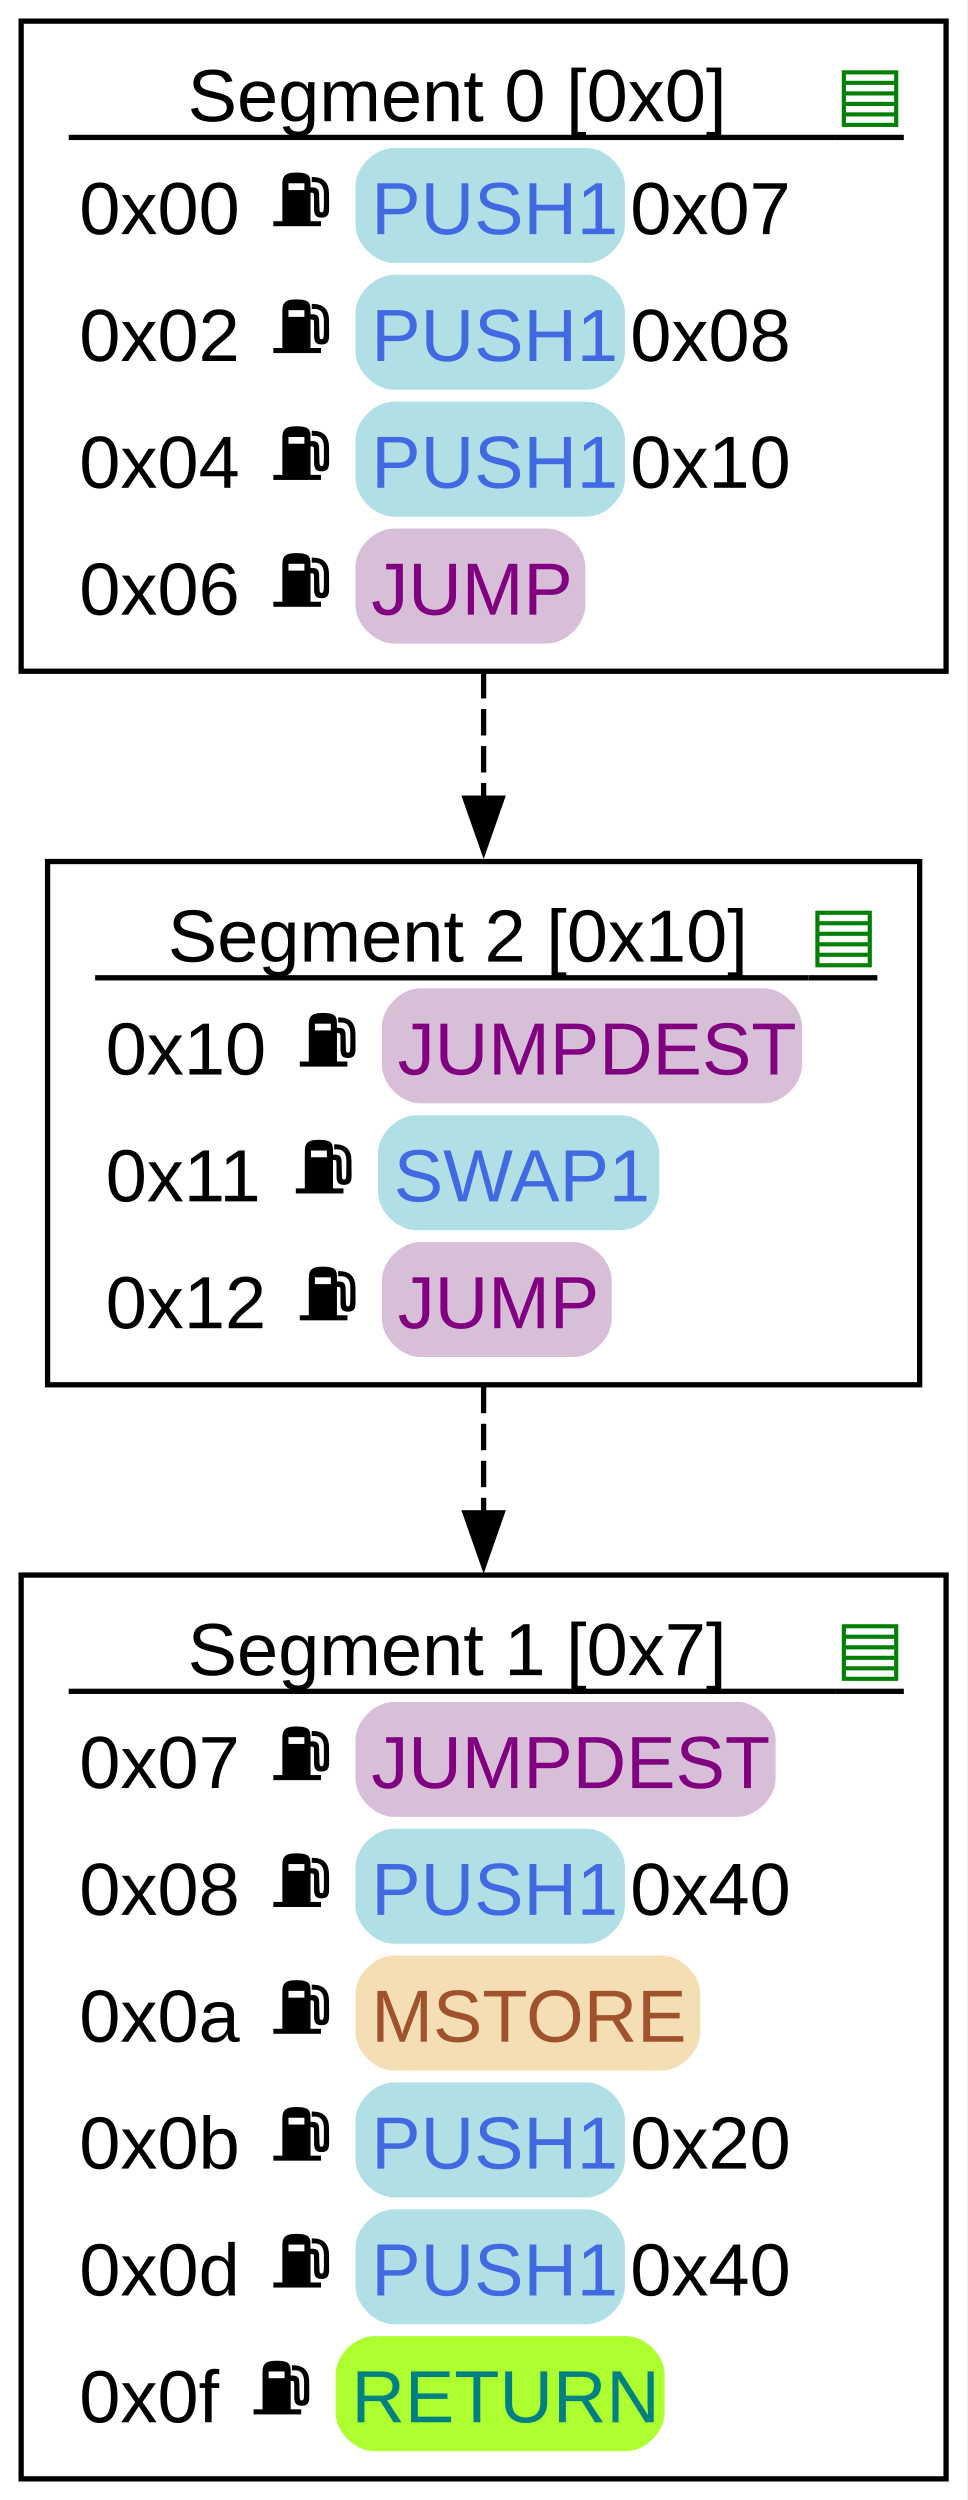
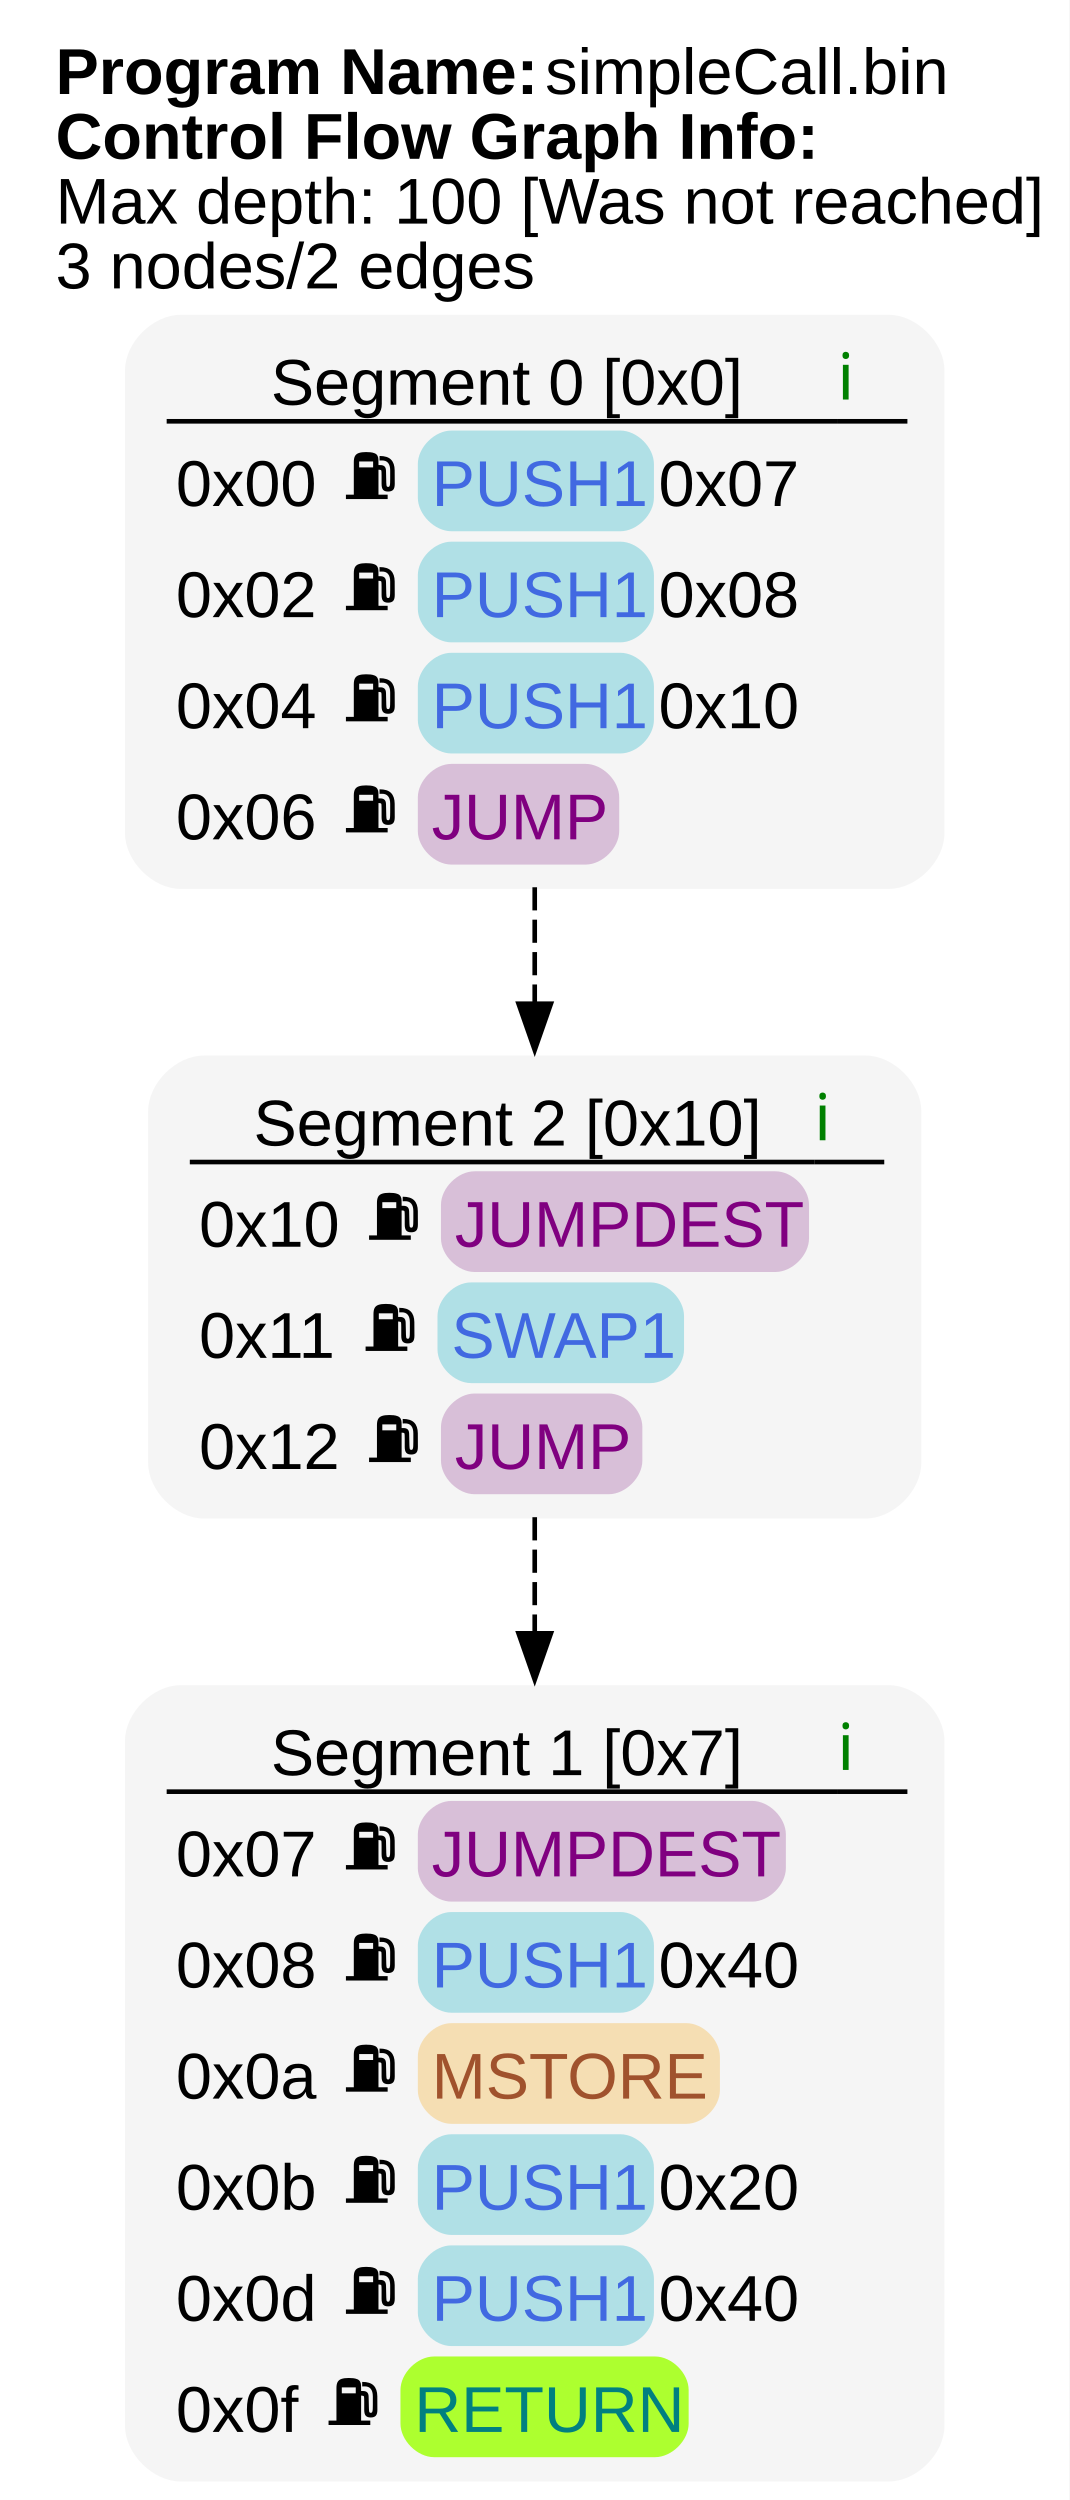
- <svg xmlns="http://www.w3.org/2000/svg" xmlns:xlink="http://www.w3.org/1999/xlink" width="183pt" height="473pt" viewBox="0.00 0.00 183.00 473.00">
-   <g id="graph0" class="graph" transform="scale(1 1) rotate(0) translate(4 469)">
-     <polygon fill="white" stroke="none" points="-4,4 -4,-469 179,-469 179,4 -4,4" />
+ <svg xmlns="http://www.w3.org/2000/svg" xmlns:xlink="http://www.w3.org/1999/xlink" width="231pt" height="540pt" viewBox="0.00 0.00 231.00 540.00">
+   <g id="graph0" class="graph" transform="scale(1 1) rotate(0) translate(4 536)">
+     <polygon fill="white" stroke="none" points="-4,4 -4,-536 227,-536 227,4 -4,4" />
+     <text text-anchor="start" x="8" y="-515.7" font-family="Arial" font-weight="bold" font-size="14.00">Program Name: </text>
+     <text text-anchor="start" x="113.75" y="-515.7" font-family="Arial" font-size="14.00"> simpleCall.bin</text>
+     <text text-anchor="start" x="8" y="-501.7" font-family="Arial" font-weight="bold" font-size="14.00">Control Flow Graph Info: </text>
+     <text text-anchor="start" x="8" y="-487.7" font-family="Arial" font-size="14.00">Max depth: 100 [Was not reached]</text>
+     <text text-anchor="start" x="8" y="-473.7" font-family="Arial" font-size="14.00">3 nodes/2 edges</text>
    <g id="node1" class="node">
-       <polygon fill="none" stroke="black" points="175,-465 0,-465 0,-342 175,-342 175,-465" />
-       <text text-anchor="start" x="31.5" y="-446.07" font-family="arial" font-size="14.00">Segment 0 [0x0]</text>
+       <path fill="whitesmoke" stroke="none" d="M188,-468C188,-468 35,-468 35,-468 29,-468 23,-462 23,-456 23,-456 23,-356 23,-356 23,-350 29,-344 35,-344 35,-344 188,-344 188,-344 194,-344 200,-350 200,-356 200,-356 200,-456 200,-456 200,-462 194,-468 188,-468" />
+       <text text-anchor="start" x="54.5" y="-448.57" font-family="arial" font-size="14.00">Segment 0 [0x0]</text>
      <g id="a_node1_0">
        <a xlink:title="Stack Size Δ: +2&#10;Stack Size on Entry ≥ 0&#10;Exit Jump target: Constant 0x10">
-           <text text-anchor="start" x="154" y="-446.7" font-family="arial" font-size="14.00" fill="green">▤</text>
-         </a>
-       </g>
-       <text text-anchor="start" x="11" y="-424.7" font-family="arial" font-size="14.00">0x00 </text>
+           <text text-anchor="start" x="176.88" y="-449.7" font-family="arial" font-size="14.00" fill="green">ℹ️</text>
+         </a>
+       </g>
+       <text text-anchor="start" x="34" y="-426.7" font-family="arial" font-size="14.00">0x00 </text>
      <g id="a_node1_1">
        <a xlink:href="https://github.com/Consensys/evm-dafny/blob/60bce44ee75978a4c97b9eab8e03424c9c233bbd/src/dafny/evm.dfy#L103" xlink:title="Gas: 3 " target="_blank">
-           <text text-anchor="start" x="47" y="-426.2" font-family="arial" font-size="14.00">⛽</text>
+           <text text-anchor="start" x="70" y="-428.2" font-family="arial" font-size="14.00">⛽</text>
        </a>
      </g>
      <g id="a_node1_2">
        <a xlink:href="https://github.com/Consensys/evm-dafny/blob/60bce44ee75978a4c97b9eab8e03424c9c233bbd/src/dafny/bytecode.dfy#L1479" xlink:title="Push 1 byte" target="_blank">
-           <path fill="powderblue" stroke="none" d="M70.5,-419.25C70.5,-419.25 107,-419.25 107,-419.25 110.62,-419.25 114.25,-422.88 114.25,-426.5 114.25,-426.5 114.25,-433.75 114.25,-433.75 114.25,-437.38 110.62,-441 107,-441 107,-441 70.5,-441 70.5,-441 66.88,-441 63.25,-437.38 63.25,-433.75 63.25,-433.75 63.25,-426.5 63.25,-426.5 63.25,-422.88 66.88,-419.25 70.5,-419.25" />
-           <text text-anchor="start" x="66.25" y="-424.7" font-family="arial" font-size="14.00" fill="royalblue">PUSH1</text>
-         </a>
-       </g>
-       <text text-anchor="start" x="115.25" y="-424.7" font-family="arial" font-size="14.00">  0x07</text>
-       <text text-anchor="start" x="11" y="-400.7" font-family="arial" font-size="14.00">0x02 </text>
+           <path fill="powderblue" stroke="none" d="M93.5,-421.25C93.5,-421.25 130,-421.25 130,-421.25 133.62,-421.25 137.25,-424.88 137.25,-428.5 137.25,-428.5 137.25,-435.75 137.25,-435.75 137.25,-439.38 133.62,-443 130,-443 130,-443 93.5,-443 93.5,-443 89.88,-443 86.25,-439.38 86.25,-435.75 86.25,-435.75 86.25,-428.5 86.25,-428.5 86.25,-424.88 89.88,-421.25 93.5,-421.25" />
+           <text text-anchor="start" x="89.25" y="-426.7" font-family="arial" font-size="14.00" fill="royalblue">PUSH1</text>
+         </a>
+       </g>
+       <text text-anchor="start" x="138.25" y="-426.7" font-family="arial" font-size="14.00">  0x07</text>
+       <text text-anchor="start" x="34" y="-402.7" font-family="arial" font-size="14.00">0x02 </text>
      <g id="a_node1_3">
        <a xlink:href="https://github.com/Consensys/evm-dafny/blob/60bce44ee75978a4c97b9eab8e03424c9c233bbd/src/dafny/evm.dfy#L103" xlink:title="Gas: 3 " target="_blank">
-           <text text-anchor="start" x="47" y="-402.2" font-family="arial" font-size="14.00">⛽</text>
+           <text text-anchor="start" x="70" y="-404.2" font-family="arial" font-size="14.00">⛽</text>
        </a>
      </g>
      <g id="a_node1_4">
        <a xlink:href="https://github.com/Consensys/evm-dafny/blob/60bce44ee75978a4c97b9eab8e03424c9c233bbd/src/dafny/bytecode.dfy#L1479" xlink:title="Push 1 byte" target="_blank">
-           <path fill="powderblue" stroke="none" d="M70.5,-395.25C70.5,-395.25 107,-395.25 107,-395.25 110.62,-395.25 114.25,-398.88 114.25,-402.5 114.25,-402.5 114.25,-409.75 114.25,-409.75 114.25,-413.38 110.62,-417 107,-417 107,-417 70.5,-417 70.5,-417 66.88,-417 63.25,-413.38 63.25,-409.75 63.25,-409.75 63.25,-402.5 63.25,-402.5 63.25,-398.88 66.88,-395.25 70.5,-395.25" />
-           <text text-anchor="start" x="66.25" y="-400.7" font-family="arial" font-size="14.00" fill="royalblue">PUSH1</text>
-         </a>
-       </g>
-       <text text-anchor="start" x="115.25" y="-400.7" font-family="arial" font-size="14.00">  0x08</text>
-       <text text-anchor="start" x="11" y="-376.7" font-family="arial" font-size="14.00">0x04 </text>
+           <path fill="powderblue" stroke="none" d="M93.5,-397.25C93.5,-397.25 130,-397.25 130,-397.25 133.62,-397.25 137.25,-400.88 137.25,-404.5 137.25,-404.5 137.25,-411.75 137.25,-411.75 137.25,-415.38 133.62,-419 130,-419 130,-419 93.5,-419 93.5,-419 89.88,-419 86.25,-415.38 86.25,-411.75 86.25,-411.75 86.25,-404.5 86.25,-404.5 86.25,-400.88 89.88,-397.25 93.5,-397.25" />
+           <text text-anchor="start" x="89.25" y="-402.7" font-family="arial" font-size="14.00" fill="royalblue">PUSH1</text>
+         </a>
+       </g>
+       <text text-anchor="start" x="138.25" y="-402.7" font-family="arial" font-size="14.00">  0x08</text>
+       <text text-anchor="start" x="34" y="-378.7" font-family="arial" font-size="14.00">0x04 </text>
      <g id="a_node1_5">
        <a xlink:href="https://github.com/Consensys/evm-dafny/blob/60bce44ee75978a4c97b9eab8e03424c9c233bbd/src/dafny/evm.dfy#L103" xlink:title="Gas: 3 " target="_blank">
-           <text text-anchor="start" x="47" y="-378.2" font-family="arial" font-size="14.00">⛽</text>
+           <text text-anchor="start" x="70" y="-380.2" font-family="arial" font-size="14.00">⛽</text>
        </a>
      </g>
      <g id="a_node1_6">
        <a xlink:href="https://github.com/Consensys/evm-dafny/blob/60bce44ee75978a4c97b9eab8e03424c9c233bbd/src/dafny/bytecode.dfy#L1479" xlink:title="Push 1 byte" target="_blank">
-           <path fill="powderblue" stroke="none" d="M70.5,-371.25C70.5,-371.25 107,-371.25 107,-371.25 110.62,-371.25 114.25,-374.88 114.25,-378.5 114.25,-378.5 114.25,-385.75 114.25,-385.75 114.25,-389.38 110.62,-393 107,-393 107,-393 70.5,-393 70.5,-393 66.88,-393 63.25,-389.38 63.25,-385.75 63.25,-385.75 63.25,-378.5 63.25,-378.5 63.25,-374.88 66.88,-371.25 70.5,-371.25" />
-           <text text-anchor="start" x="66.25" y="-376.7" font-family="arial" font-size="14.00" fill="royalblue">PUSH1</text>
-         </a>
-       </g>
-       <text text-anchor="start" x="115.25" y="-376.7" font-family="arial" font-size="14.00">  0x10</text>
-       <text text-anchor="start" x="11" y="-352.7" font-family="arial" font-size="14.00">0x06 </text>
+           <path fill="powderblue" stroke="none" d="M93.5,-373.25C93.5,-373.25 130,-373.25 130,-373.25 133.62,-373.25 137.25,-376.88 137.25,-380.5 137.25,-380.5 137.25,-387.75 137.25,-387.75 137.25,-391.38 133.62,-395 130,-395 130,-395 93.5,-395 93.5,-395 89.88,-395 86.25,-391.38 86.25,-387.75 86.25,-387.75 86.25,-380.5 86.25,-380.5 86.25,-376.88 89.88,-373.25 93.5,-373.25" />
+           <text text-anchor="start" x="89.25" y="-378.7" font-family="arial" font-size="14.00" fill="royalblue">PUSH1</text>
+         </a>
+       </g>
+       <text text-anchor="start" x="138.25" y="-378.7" font-family="arial" font-size="14.00">  0x10</text>
+       <text text-anchor="start" x="34" y="-354.7" font-family="arial" font-size="14.00">0x06 </text>
      <g id="a_node1_7">
        <a xlink:href="https://github.com/Consensys/evm-dafny/blob/60bce44ee75978a4c97b9eab8e03424c9c233bbd/src/dafny/evm.dfy#L103" xlink:title="Gas: 8 " target="_blank">
-           <text text-anchor="start" x="47" y="-354.2" font-family="arial" font-size="14.00">⛽</text>
+           <text text-anchor="start" x="70" y="-356.2" font-family="arial" font-size="14.00">⛽</text>
        </a>
      </g>
      <g id="a_node1_8">
        <a xlink:href="https://github.com/Consensys/evm-dafny/blob/60bce44ee75978a4c97b9eab8e03424c9c233bbd/src/dafny/bytecode.dfy#L1255" xlink:title="Uncoditional Jump" target="_blank">
-           <path fill="thistle" stroke="none" d="M70.5,-347.25C70.5,-347.25 99.5,-347.25 99.5,-347.25 103.12,-347.25 106.75,-350.88 106.75,-354.5 106.75,-354.5 106.75,-361.75 106.75,-361.75 106.75,-365.38 103.12,-369 99.5,-369 99.5,-369 70.5,-369 70.5,-369 66.88,-369 63.25,-365.38 63.25,-361.75 63.25,-361.75 63.25,-354.5 63.25,-354.5 63.25,-350.88 66.88,-347.25 70.5,-347.25" />
-           <text text-anchor="start" x="66.25" y="-352.7" font-family="arial" font-size="14.00" fill="purple">JUMP</text>
-         </a>
-       </g>
-       <polygon fill="black" stroke="black" points="9,-443 9,-443 154,-443 154,-443 9,-443" />
-       <polygon fill="black" stroke="black" points="154,-443 154,-443 167,-443 167,-443 154,-443" />
+           <path fill="thistle" stroke="none" d="M93.5,-349.25C93.5,-349.25 122.5,-349.25 122.5,-349.25 126.12,-349.25 129.75,-352.88 129.75,-356.5 129.75,-356.5 129.75,-363.75 129.75,-363.75 129.75,-367.38 126.12,-371 122.5,-371 122.5,-371 93.5,-371 93.5,-371 89.88,-371 86.25,-367.38 86.25,-363.75 86.25,-363.75 86.25,-356.5 86.25,-356.5 86.25,-352.88 89.88,-349.25 93.5,-349.25" />
+           <text text-anchor="start" x="89.25" y="-354.7" font-family="arial" font-size="14.00" fill="purple">JUMP</text>
+         </a>
+       </g>
+       <polygon fill="black" stroke="black" points="32,-445 32,-445 177,-445 177,-445 32,-445" />
+       <polygon fill="black" stroke="black" points="177,-445 177,-445 192,-445 192,-445 177,-445" />
    </g>
    <g id="node2" class="node">
-       <polygon fill="none" stroke="black" points="170,-306 5,-306 5,-207 170,-207 170,-306" />
-       <text text-anchor="start" x="27.75" y="-287.07" font-family="arial" font-size="14.00">Segment 2 [0x10]</text>
+       <path fill="whitesmoke" stroke="none" d="M183,-308C183,-308 40,-308 40,-308 34,-308 28,-302 28,-296 28,-296 28,-220 28,-220 28,-214 34,-208 40,-208 40,-208 183,-208 183,-208 189,-208 195,-214 195,-220 195,-220 195,-296 195,-296 195,-302 189,-308 183,-308" />
+       <text text-anchor="start" x="50.75" y="-288.57" font-family="arial" font-size="14.00">Segment 2 [0x10]</text>
      <g id="a_node2_9">
        <a xlink:title="Stack Size Δ: -1&#10;Stack Size on Entry ≥ 2&#10;Exit Jump target: Stack on Entry.Peek(1)">
-           <text text-anchor="start" x="149" y="-287.7" font-family="arial" font-size="14.00" fill="green">▤</text>
-         </a>
-       </g>
-       <text text-anchor="start" x="16" y="-265.7" font-family="arial" font-size="14.00">0x10 </text>
+           <text text-anchor="start" x="171.88" y="-289.7" font-family="arial" font-size="14.00" fill="green">ℹ️</text>
+         </a>
+       </g>
+       <text text-anchor="start" x="39" y="-266.7" font-family="arial" font-size="14.00">0x10 </text>
      <g id="a_node2_10">
        <a xlink:href="https://github.com/Consensys/evm-dafny/blob/60bce44ee75978a4c97b9eab8e03424c9c233bbd/src/dafny/evm.dfy#L103" xlink:title="Gas: 1 " target="_blank">
-           <text text-anchor="start" x="52" y="-267.2" font-family="arial" font-size="14.00">⛽</text>
+           <text text-anchor="start" x="75" y="-268.2" font-family="arial" font-size="14.00">⛽</text>
        </a>
      </g>
      <g id="a_node2_11">
        <a xlink:href="https://github.com/Consensys/evm-dafny/blob/60bce44ee75978a4c97b9eab8e03424c9c233bbd/src/dafny/bytecode.dfy#L1334" xlink:title="A valid destination for a jump" target="_blank">
-           <path fill="thistle" stroke="none" d="M75.5,-260.25C75.5,-260.25 140.5,-260.25 140.5,-260.25 144.12,-260.25 147.75,-263.88 147.75,-267.5 147.75,-267.5 147.75,-274.75 147.75,-274.75 147.75,-278.38 144.12,-282 140.5,-282 140.5,-282 75.5,-282 75.5,-282 71.88,-282 68.25,-278.38 68.25,-274.75 68.25,-274.75 68.25,-267.5 68.25,-267.5 68.25,-263.88 71.88,-260.25 75.5,-260.25" />
-           <text text-anchor="start" x="71.25" y="-265.7" font-family="arial" font-size="14.00" fill="purple">JUMPDEST</text>
-         </a>
-       </g>
-       <text text-anchor="start" x="16" y="-241.7" font-family="arial" font-size="14.00">0x11 </text>
+           <path fill="thistle" stroke="none" d="M98.5,-261.25C98.5,-261.25 163.5,-261.25 163.5,-261.25 167.12,-261.25 170.75,-264.88 170.75,-268.5 170.75,-268.5 170.75,-275.75 170.75,-275.75 170.75,-279.38 167.12,-283 163.5,-283 163.5,-283 98.5,-283 98.5,-283 94.88,-283 91.25,-279.38 91.25,-275.75 91.25,-275.75 91.25,-268.5 91.25,-268.5 91.25,-264.88 94.88,-261.25 98.5,-261.25" />
+           <text text-anchor="start" x="94.25" y="-266.7" font-family="arial" font-size="14.00" fill="purple">JUMPDEST</text>
+         </a>
+       </g>
+       <text text-anchor="start" x="39" y="-242.7" font-family="arial" font-size="14.00">0x11 </text>
      <g id="a_node2_12">
        <a xlink:href="https://github.com/Consensys/evm-dafny/blob/60bce44ee75978a4c97b9eab8e03424c9c233bbd/src/dafny/evm.dfy#L103" xlink:title="Gas: 3 " target="_blank">
-           <text text-anchor="start" x="51.25" y="-243.2" font-family="arial" font-size="14.00">⛽</text>
+           <text text-anchor="start" x="74.25" y="-244.2" font-family="arial" font-size="14.00">⛽</text>
        </a>
      </g>
      <g id="a_node2_13">
        <a xlink:href="https://github.com/Consensys/evm-dafny/blob/60bce44ee75978a4c97b9eab8e03424c9c233bbd/src/dafny/bytecode.dfy#L1577" xlink:title="Swap top and 2nd element of the stack" target="_blank">
-           <path fill="powderblue" stroke="none" d="M74.75,-236.25C74.75,-236.25 113.5,-236.25 113.5,-236.25 117.12,-236.25 120.75,-239.88 120.75,-243.5 120.75,-243.5 120.75,-250.75 120.75,-250.75 120.75,-254.38 117.12,-258 113.5,-258 113.5,-258 74.75,-258 74.75,-258 71.12,-258 67.5,-254.38 67.5,-250.75 67.5,-250.75 67.5,-243.5 67.5,-243.5 67.5,-239.88 71.12,-236.25 74.75,-236.25" />
-           <text text-anchor="start" x="70.5" y="-241.7" font-family="arial" font-size="14.00" fill="royalblue">SWAP1</text>
-         </a>
-       </g>
-       <text text-anchor="start" x="16" y="-217.7" font-family="arial" font-size="14.00">0x12 </text>
+           <path fill="powderblue" stroke="none" d="M97.75,-237.25C97.75,-237.25 136.5,-237.25 136.5,-237.25 140.12,-237.25 143.75,-240.88 143.75,-244.5 143.75,-244.5 143.75,-251.75 143.75,-251.75 143.75,-255.38 140.12,-259 136.5,-259 136.5,-259 97.75,-259 97.75,-259 94.12,-259 90.5,-255.38 90.5,-251.75 90.5,-251.75 90.5,-244.5 90.5,-244.5 90.5,-240.88 94.12,-237.25 97.75,-237.25" />
+           <text text-anchor="start" x="93.5" y="-242.7" font-family="arial" font-size="14.00" fill="royalblue">SWAP1</text>
+         </a>
+       </g>
+       <text text-anchor="start" x="39" y="-218.7" font-family="arial" font-size="14.00">0x12 </text>
      <g id="a_node2_14">
        <a xlink:href="https://github.com/Consensys/evm-dafny/blob/60bce44ee75978a4c97b9eab8e03424c9c233bbd/src/dafny/evm.dfy#L103" xlink:title="Gas: 8 " target="_blank">
-           <text text-anchor="start" x="52" y="-219.2" font-family="arial" font-size="14.00">⛽</text>
+           <text text-anchor="start" x="75" y="-220.2" font-family="arial" font-size="14.00">⛽</text>
        </a>
      </g>
      <g id="a_node2_15">
        <a xlink:href="https://github.com/Consensys/evm-dafny/blob/60bce44ee75978a4c97b9eab8e03424c9c233bbd/src/dafny/bytecode.dfy#L1255" xlink:title="Uncoditional Jump" target="_blank">
-           <path fill="thistle" stroke="none" d="M75.5,-212.25C75.5,-212.25 104.5,-212.25 104.5,-212.25 108.12,-212.25 111.75,-215.88 111.75,-219.5 111.75,-219.5 111.75,-226.75 111.75,-226.75 111.75,-230.38 108.12,-234 104.5,-234 104.5,-234 75.5,-234 75.5,-234 71.88,-234 68.25,-230.38 68.25,-226.75 68.25,-226.75 68.25,-219.5 68.25,-219.5 68.25,-215.88 71.88,-212.25 75.5,-212.25" />
-           <text text-anchor="start" x="71.25" y="-217.7" font-family="arial" font-size="14.00" fill="purple">JUMP</text>
-         </a>
-       </g>
-       <polygon fill="black" stroke="black" points="14,-284 14,-284 149,-284 149,-284 14,-284" />
-       <polygon fill="black" stroke="black" points="149,-284 149,-284 162,-284 162,-284 149,-284" />
+           <path fill="thistle" stroke="none" d="M98.5,-213.25C98.5,-213.25 127.5,-213.25 127.5,-213.25 131.12,-213.25 134.75,-216.88 134.75,-220.5 134.75,-220.5 134.75,-227.75 134.75,-227.75 134.75,-231.38 131.12,-235 127.5,-235 127.5,-235 98.5,-235 98.5,-235 94.88,-235 91.25,-231.38 91.25,-227.75 91.25,-227.75 91.25,-220.5 91.25,-220.5 91.25,-216.88 94.88,-213.25 98.5,-213.25" />
+           <text text-anchor="start" x="94.25" y="-218.7" font-family="arial" font-size="14.00" fill="purple">JUMP</text>
+         </a>
+       </g>
+       <polygon fill="black" stroke="black" points="37,-285 37,-285 172,-285 172,-285 37,-285" />
+       <polygon fill="black" stroke="black" points="172,-285 172,-285 187,-285 187,-285 172,-285" />
    </g>
    <g id="edge1" class="edge">
      <g id="a_edge1">
        <a xlink:title="Jump">
-           <path fill="none" stroke="black" stroke-dasharray="5,2" d="M87.5,-341.85C87.5,-333.92 87.5,-325.8 87.5,-317.88" />
-           <polygon fill="black" stroke="black" points="91,-317.98 87.5,-307.98 84,-317.98 91,-317.98" />
+           <path fill="none" stroke="black" stroke-dasharray="5,2" d="M111.5,-344.35C111.5,-335.95 111.5,-327.32 111.5,-318.93" />
+           <polygon fill="black" stroke="black" points="115,-319.2 111.5,-309.2 108,-319.2 115,-319.2" />
        </a>
      </g>
    </g>
    <g id="node3" class="node">
-       <polygon fill="none" stroke="black" points="175,-171 0,-171 0,0 175,0 175,-171" />
-       <text text-anchor="start" x="31.5" y="-152.07" font-family="arial" font-size="14.00">Segment 1 [0x7]</text>
+       <path fill="whitesmoke" stroke="none" d="M188,-172C188,-172 35,-172 35,-172 29,-172 23,-166 23,-160 23,-160 23,-12 23,-12 23,-6 29,0 35,0 35,0 188,0 188,0 194,0 200,-6 200,-12 200,-12 200,-160 200,-160 200,-166 194,-172 188,-172" />
+       <text text-anchor="start" x="54.5" y="-152.57" font-family="arial" font-size="14.00">Segment 1 [0x7]</text>
      <g id="a_node3_16">
        <a xlink:title="Stack Size Δ: +1&#10;Stack Size on Entry ≥ 1">
-           <text text-anchor="start" x="154" y="-152.7" font-family="arial" font-size="14.00" fill="green">▤</text>
-         </a>
-       </g>
-       <text text-anchor="start" x="11" y="-130.7" font-family="arial" font-size="14.00">0x07 </text>
+           <text text-anchor="start" x="176.88" y="-153.7" font-family="arial" font-size="14.00" fill="green">ℹ️</text>
+         </a>
+       </g>
+       <text text-anchor="start" x="34" y="-130.7" font-family="arial" font-size="14.00">0x07 </text>
      <g id="a_node3_17">
        <a xlink:href="https://github.com/Consensys/evm-dafny/blob/60bce44ee75978a4c97b9eab8e03424c9c233bbd/src/dafny/evm.dfy#L103" xlink:title="Gas: 1 " target="_blank">
-           <text text-anchor="start" x="47" y="-132.2" font-family="arial" font-size="14.00">⛽</text>
+           <text text-anchor="start" x="70" y="-132.2" font-family="arial" font-size="14.00">⛽</text>
        </a>
      </g>
      <g id="a_node3_18">
        <a xlink:href="https://github.com/Consensys/evm-dafny/blob/60bce44ee75978a4c97b9eab8e03424c9c233bbd/src/dafny/bytecode.dfy#L1334" xlink:title="A valid destination for a jump" target="_blank">
-           <path fill="thistle" stroke="none" d="M70.5,-125.25C70.5,-125.25 135.5,-125.25 135.5,-125.25 139.12,-125.25 142.75,-128.88 142.75,-132.5 142.75,-132.5 142.75,-139.75 142.75,-139.75 142.75,-143.38 139.12,-147 135.5,-147 135.5,-147 70.5,-147 70.5,-147 66.88,-147 63.25,-143.38 63.25,-139.75 63.25,-139.75 63.25,-132.5 63.25,-132.5 63.25,-128.88 66.88,-125.25 70.5,-125.25" />
-           <text text-anchor="start" x="66.25" y="-130.7" font-family="arial" font-size="14.00" fill="purple">JUMPDEST</text>
-         </a>
-       </g>
-       <text text-anchor="start" x="11" y="-106.7" font-family="arial" font-size="14.00">0x08 </text>
+           <path fill="thistle" stroke="none" d="M93.5,-125.25C93.5,-125.25 158.5,-125.25 158.5,-125.25 162.12,-125.25 165.75,-128.88 165.75,-132.5 165.75,-132.5 165.75,-139.75 165.75,-139.75 165.75,-143.38 162.12,-147 158.5,-147 158.5,-147 93.5,-147 93.5,-147 89.88,-147 86.25,-143.38 86.25,-139.75 86.25,-139.75 86.25,-132.5 86.25,-132.5 86.25,-128.88 89.88,-125.25 93.5,-125.25" />
+           <text text-anchor="start" x="89.25" y="-130.7" font-family="arial" font-size="14.00" fill="purple">JUMPDEST</text>
+         </a>
+       </g>
+       <text text-anchor="start" x="34" y="-106.7" font-family="arial" font-size="14.00">0x08 </text>
      <g id="a_node3_19">
        <a xlink:href="https://github.com/Consensys/evm-dafny/blob/60bce44ee75978a4c97b9eab8e03424c9c233bbd/src/dafny/evm.dfy#L103" xlink:title="Gas: 3 " target="_blank">
-           <text text-anchor="start" x="47" y="-108.2" font-family="arial" font-size="14.00">⛽</text>
+           <text text-anchor="start" x="70" y="-108.2" font-family="arial" font-size="14.00">⛽</text>
        </a>
      </g>
      <g id="a_node3_20">
        <a xlink:href="https://github.com/Consensys/evm-dafny/blob/60bce44ee75978a4c97b9eab8e03424c9c233bbd/src/dafny/bytecode.dfy#L1479" xlink:title="Push 1 byte" target="_blank">
-           <path fill="powderblue" stroke="none" d="M70.5,-101.25C70.5,-101.25 107,-101.25 107,-101.25 110.62,-101.25 114.25,-104.88 114.25,-108.5 114.25,-108.5 114.25,-115.75 114.25,-115.75 114.25,-119.38 110.62,-123 107,-123 107,-123 70.5,-123 70.5,-123 66.88,-123 63.25,-119.38 63.25,-115.75 63.25,-115.75 63.25,-108.5 63.25,-108.5 63.25,-104.88 66.88,-101.25 70.5,-101.25" />
-           <text text-anchor="start" x="66.25" y="-106.7" font-family="arial" font-size="14.00" fill="royalblue">PUSH1</text>
-         </a>
-       </g>
-       <text text-anchor="start" x="115.25" y="-106.7" font-family="arial" font-size="14.00">  0x40</text>
-       <text text-anchor="start" x="11" y="-82.7" font-family="arial" font-size="14.00">0x0a </text>
+           <path fill="powderblue" stroke="none" d="M93.5,-101.25C93.5,-101.25 130,-101.25 130,-101.25 133.62,-101.25 137.25,-104.88 137.25,-108.5 137.25,-108.5 137.25,-115.75 137.25,-115.75 137.25,-119.38 133.62,-123 130,-123 130,-123 93.5,-123 93.5,-123 89.88,-123 86.25,-119.38 86.25,-115.75 86.25,-115.75 86.25,-108.5 86.25,-108.5 86.25,-104.88 89.88,-101.25 93.5,-101.25" />
+           <text text-anchor="start" x="89.25" y="-106.7" font-family="arial" font-size="14.00" fill="royalblue">PUSH1</text>
+         </a>
+       </g>
+       <text text-anchor="start" x="138.25" y="-106.7" font-family="arial" font-size="14.00">  0x40</text>
+       <text text-anchor="start" x="34" y="-82.7" font-family="arial" font-size="14.00">0x0a </text>
      <g id="a_node3_21">
        <a xlink:href="https://github.com/Consensys/evm-dafny/blob/60bce44ee75978a4c97b9eab8e03424c9c233bbd/src/dafny/evm.dfy#L103" xlink:title="Gas: Depends on memory expansion " target="_blank">
-           <text text-anchor="start" x="47" y="-84.2" font-family="arial" font-size="14.00">⛽</text>
+           <text text-anchor="start" x="70" y="-84.2" font-family="arial" font-size="14.00">⛽</text>
        </a>
      </g>
      <g id="a_node3_22">
        <a xlink:href="https://github.com/Consensys/evm-dafny/blob/60bce44ee75978a4c97b9eab8e03424c9c233bbd/src/dafny/bytecode.dfy#L1165" xlink:title="Store a word to memory" target="_blank">
-           <path fill="wheat" stroke="none" d="M70.5,-77.25C70.5,-77.25 121.25,-77.25 121.25,-77.25 124.88,-77.25 128.5,-80.88 128.5,-84.5 128.5,-84.5 128.5,-91.75 128.5,-91.75 128.5,-95.38 124.88,-99 121.25,-99 121.25,-99 70.5,-99 70.5,-99 66.88,-99 63.25,-95.38 63.25,-91.75 63.25,-91.75 63.25,-84.5 63.25,-84.5 63.25,-80.88 66.88,-77.25 70.5,-77.25" />
-           <text text-anchor="start" x="66.25" y="-82.7" font-family="arial" font-size="14.00" fill="sienna">MSTORE</text>
-         </a>
-       </g>
-       <text text-anchor="start" x="11" y="-58.7" font-family="arial" font-size="14.00">0x0b </text>
+           <path fill="wheat" stroke="none" d="M93.5,-77.25C93.5,-77.25 144.25,-77.25 144.25,-77.25 147.88,-77.25 151.5,-80.88 151.5,-84.5 151.5,-84.5 151.5,-91.75 151.5,-91.75 151.5,-95.38 147.88,-99 144.25,-99 144.25,-99 93.5,-99 93.5,-99 89.88,-99 86.25,-95.38 86.25,-91.75 86.25,-91.75 86.25,-84.5 86.25,-84.5 86.25,-80.88 89.88,-77.25 93.5,-77.25" />
+           <text text-anchor="start" x="89.25" y="-82.7" font-family="arial" font-size="14.00" fill="sienna">MSTORE</text>
+         </a>
+       </g>
+       <text text-anchor="start" x="34" y="-58.7" font-family="arial" font-size="14.00">0x0b </text>
      <g id="a_node3_23">
        <a xlink:href="https://github.com/Consensys/evm-dafny/blob/60bce44ee75978a4c97b9eab8e03424c9c233bbd/src/dafny/evm.dfy#L103" xlink:title="Gas: 3 " target="_blank">
-           <text text-anchor="start" x="47" y="-60.2" font-family="arial" font-size="14.00">⛽</text>
+           <text text-anchor="start" x="70" y="-60.2" font-family="arial" font-size="14.00">⛽</text>
        </a>
      </g>
      <g id="a_node3_24">
        <a xlink:href="https://github.com/Consensys/evm-dafny/blob/60bce44ee75978a4c97b9eab8e03424c9c233bbd/src/dafny/bytecode.dfy#L1479" xlink:title="Push 1 byte" target="_blank">
-           <path fill="powderblue" stroke="none" d="M70.5,-53.25C70.5,-53.25 107,-53.25 107,-53.25 110.62,-53.25 114.25,-56.88 114.25,-60.5 114.25,-60.5 114.25,-67.75 114.25,-67.75 114.25,-71.38 110.62,-75 107,-75 107,-75 70.5,-75 70.5,-75 66.88,-75 63.25,-71.38 63.25,-67.75 63.25,-67.75 63.25,-60.5 63.25,-60.5 63.25,-56.88 66.88,-53.25 70.5,-53.25" />
-           <text text-anchor="start" x="66.25" y="-58.7" font-family="arial" font-size="14.00" fill="royalblue">PUSH1</text>
-         </a>
-       </g>
-       <text text-anchor="start" x="115.25" y="-58.7" font-family="arial" font-size="14.00">  0x20</text>
-       <text text-anchor="start" x="11" y="-34.7" font-family="arial" font-size="14.00">0x0d </text>
+           <path fill="powderblue" stroke="none" d="M93.5,-53.25C93.5,-53.25 130,-53.25 130,-53.25 133.62,-53.25 137.25,-56.88 137.25,-60.5 137.25,-60.5 137.25,-67.75 137.25,-67.75 137.25,-71.38 133.62,-75 130,-75 130,-75 93.5,-75 93.5,-75 89.88,-75 86.25,-71.38 86.25,-67.75 86.25,-67.75 86.25,-60.5 86.25,-60.5 86.25,-56.88 89.88,-53.25 93.5,-53.25" />
+           <text text-anchor="start" x="89.25" y="-58.7" font-family="arial" font-size="14.00" fill="royalblue">PUSH1</text>
+         </a>
+       </g>
+       <text text-anchor="start" x="138.25" y="-58.7" font-family="arial" font-size="14.00">  0x20</text>
+       <text text-anchor="start" x="34" y="-34.7" font-family="arial" font-size="14.00">0x0d </text>
      <g id="a_node3_25">
        <a xlink:href="https://github.com/Consensys/evm-dafny/blob/60bce44ee75978a4c97b9eab8e03424c9c233bbd/src/dafny/evm.dfy#L103" xlink:title="Gas: 3 " target="_blank">
-           <text text-anchor="start" x="47" y="-36.2" font-family="arial" font-size="14.00">⛽</text>
+           <text text-anchor="start" x="70" y="-36.2" font-family="arial" font-size="14.00">⛽</text>
        </a>
      </g>
      <g id="a_node3_26">
        <a xlink:href="https://github.com/Consensys/evm-dafny/blob/60bce44ee75978a4c97b9eab8e03424c9c233bbd/src/dafny/bytecode.dfy#L1479" xlink:title="Push 1 byte" target="_blank">
-           <path fill="powderblue" stroke="none" d="M70.5,-29.25C70.5,-29.25 107,-29.25 107,-29.25 110.62,-29.25 114.25,-32.88 114.25,-36.5 114.25,-36.5 114.25,-43.75 114.25,-43.75 114.25,-47.38 110.62,-51 107,-51 107,-51 70.5,-51 70.5,-51 66.88,-51 63.25,-47.38 63.25,-43.75 63.25,-43.75 63.25,-36.5 63.25,-36.5 63.25,-32.88 66.88,-29.25 70.5,-29.25" />
-           <text text-anchor="start" x="66.25" y="-34.7" font-family="arial" font-size="14.00" fill="royalblue">PUSH1</text>
-         </a>
-       </g>
-       <text text-anchor="start" x="115.25" y="-34.7" font-family="arial" font-size="14.00">  0x40</text>
-       <text text-anchor="start" x="11" y="-10.7" font-family="arial" font-size="14.00">0x0f </text>
+           <path fill="powderblue" stroke="none" d="M93.5,-29.25C93.5,-29.25 130,-29.25 130,-29.25 133.62,-29.25 137.25,-32.88 137.25,-36.5 137.25,-36.5 137.25,-43.75 137.25,-43.75 137.25,-47.38 133.62,-51 130,-51 130,-51 93.5,-51 93.5,-51 89.88,-51 86.25,-47.38 86.25,-43.75 86.25,-43.75 86.25,-36.5 86.25,-36.5 86.25,-32.88 89.88,-29.25 93.5,-29.25" />
+           <text text-anchor="start" x="89.25" y="-34.7" font-family="arial" font-size="14.00" fill="royalblue">PUSH1</text>
+         </a>
+       </g>
+       <text text-anchor="start" x="138.25" y="-34.7" font-family="arial" font-size="14.00">  0x40</text>
+       <text text-anchor="start" x="34" y="-10.7" font-family="arial" font-size="14.00">0x0f </text>
      <g id="a_node3_27">
        <a xlink:href="https://github.com/Consensys/evm-dafny/blob/60bce44ee75978a4c97b9eab8e03424c9c233bbd/src/dafny/evm.dfy#L103" xlink:title="Gas: Depends on memory expansion " target="_blank">
-           <text text-anchor="start" x="43.25" y="-12.2" font-family="arial" font-size="14.00">⛽</text>
+           <text text-anchor="start" x="66.25" y="-12.2" font-family="arial" font-size="14.00">⛽</text>
        </a>
      </g>
      <g id="a_node3_28">
        <a xlink:href="https://github.com/Consensys/evm-dafny/blob/60bce44ee75978a4c97b9eab8e03424c9c233bbd/src/dafny/bytecode.dfy#L1742" xlink:title="Halt execution and return data" target="_blank">
-           <path fill="greenyellow" stroke="none" d="M66.75,-5.25C66.75,-5.25 114.5,-5.25 114.5,-5.25 118.12,-5.25 121.75,-8.88 121.75,-12.5 121.75,-12.5 121.75,-19.75 121.75,-19.75 121.75,-23.38 118.12,-27 114.5,-27 114.5,-27 66.75,-27 66.75,-27 63.13,-27 59.5,-23.38 59.5,-19.75 59.5,-19.75 59.5,-12.5 59.5,-12.5 59.5,-8.88 63.12,-5.25 66.75,-5.25" />
-           <text text-anchor="start" x="62.5" y="-10.7" font-family="arial" font-size="14.00" fill="teal">RETURN</text>
-         </a>
-       </g>
-       <polygon fill="black" stroke="black" points="9,-149 9,-149 154,-149 154,-149 9,-149" />
-       <polygon fill="black" stroke="black" points="154,-149 154,-149 167,-149 167,-149 154,-149" />
+           <path fill="greenyellow" stroke="none" d="M89.75,-5.25C89.75,-5.25 137.5,-5.25 137.5,-5.25 141.12,-5.25 144.75,-8.88 144.75,-12.5 144.75,-12.5 144.75,-19.75 144.75,-19.75 144.75,-23.38 141.12,-27 137.5,-27 137.5,-27 89.75,-27 89.75,-27 86.12,-27 82.5,-23.38 82.5,-19.75 82.5,-19.75 82.5,-12.5 82.5,-12.5 82.5,-8.88 86.12,-5.25 89.75,-5.25" />
+           <text text-anchor="start" x="85.5" y="-10.7" font-family="arial" font-size="14.00" fill="teal">RETURN</text>
+         </a>
+       </g>
+       <polygon fill="black" stroke="black" points="32,-149 32,-149 177,-149 177,-149 32,-149" />
+       <polygon fill="black" stroke="black" points="177,-149 177,-149 192,-149 192,-149 177,-149" />
    </g>
    <g id="edge2" class="edge">
      <g id="a_edge2">
        <a xlink:title="Jump">
-           <path fill="none" stroke="black" stroke-dasharray="5,2" d="M87.5,-206.62C87.5,-198.98 87.5,-190.86 87.5,-182.6" />
-           <polygon fill="black" stroke="black" points="91,-182.77 87.5,-172.77 84,-182.77 91,-182.77" />
+           <path fill="none" stroke="black" stroke-dasharray="5,2" d="M111.5,-208.28C111.5,-200.3 111.5,-191.8 111.5,-183.13" />
+           <polygon fill="black" stroke="black" points="115,-183.2 111.5,-173.2 108,-183.2 115,-183.2" />
        </a>
      </g>
    </g>
  </g>
</svg>
